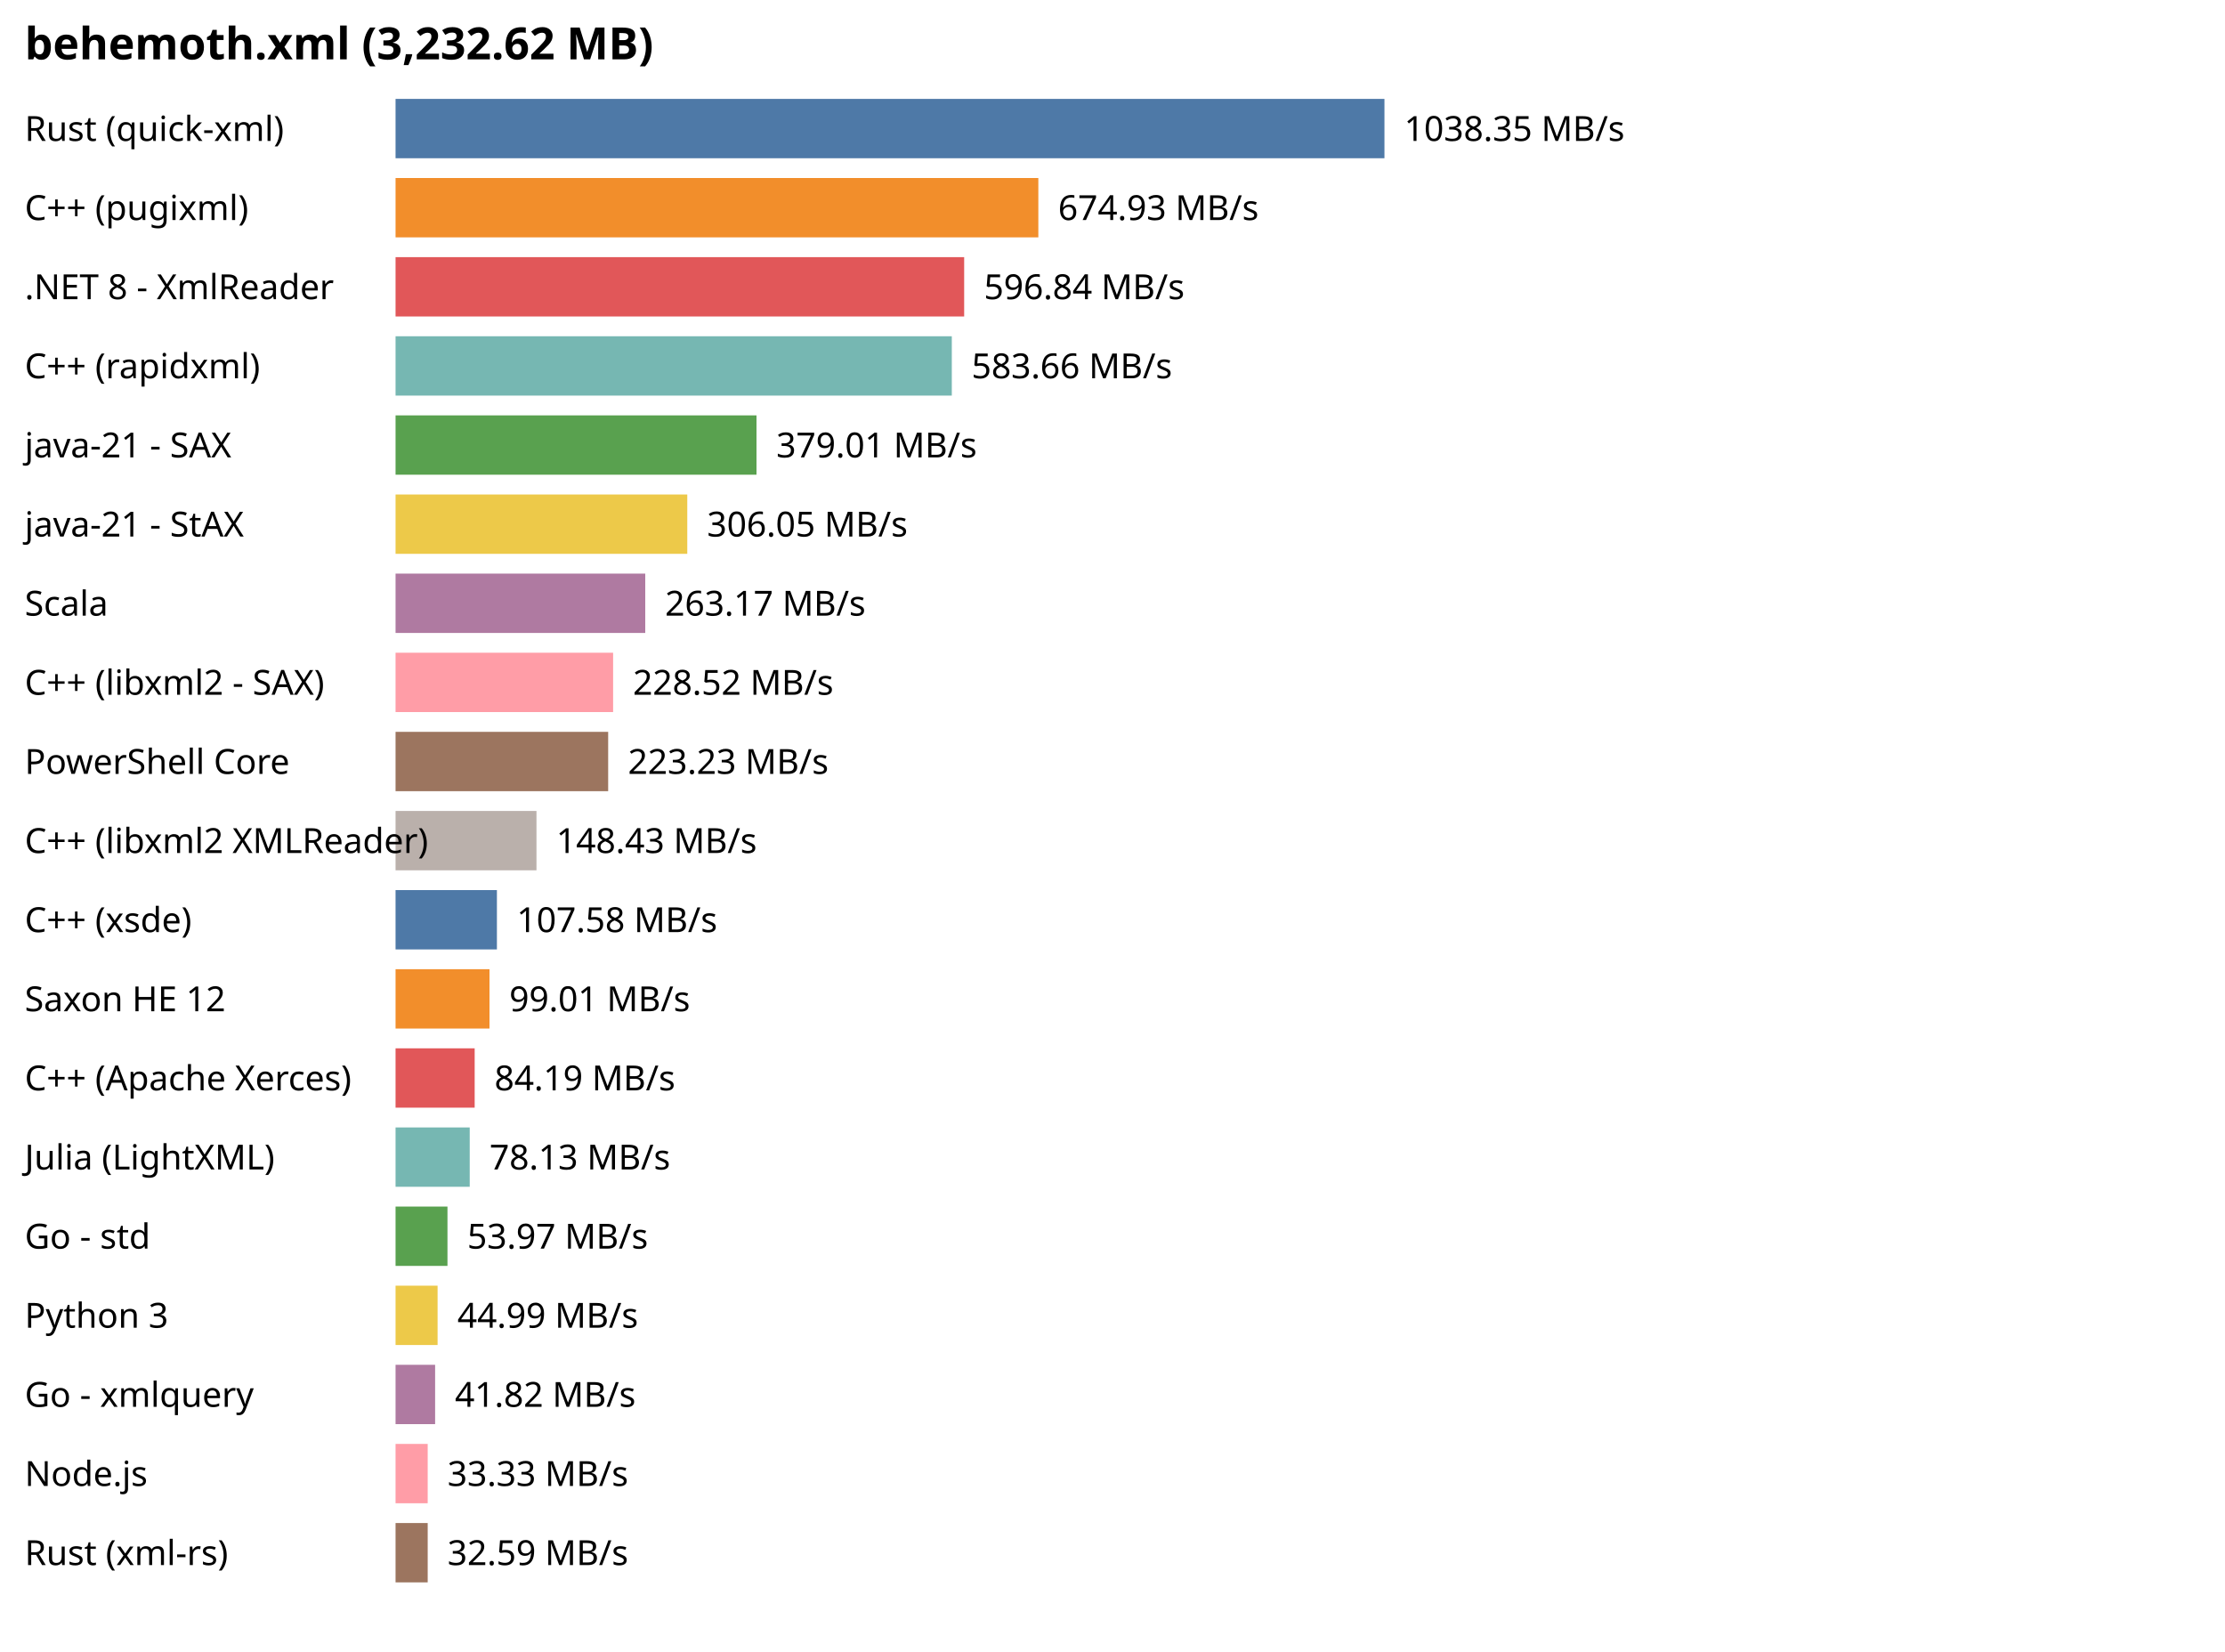
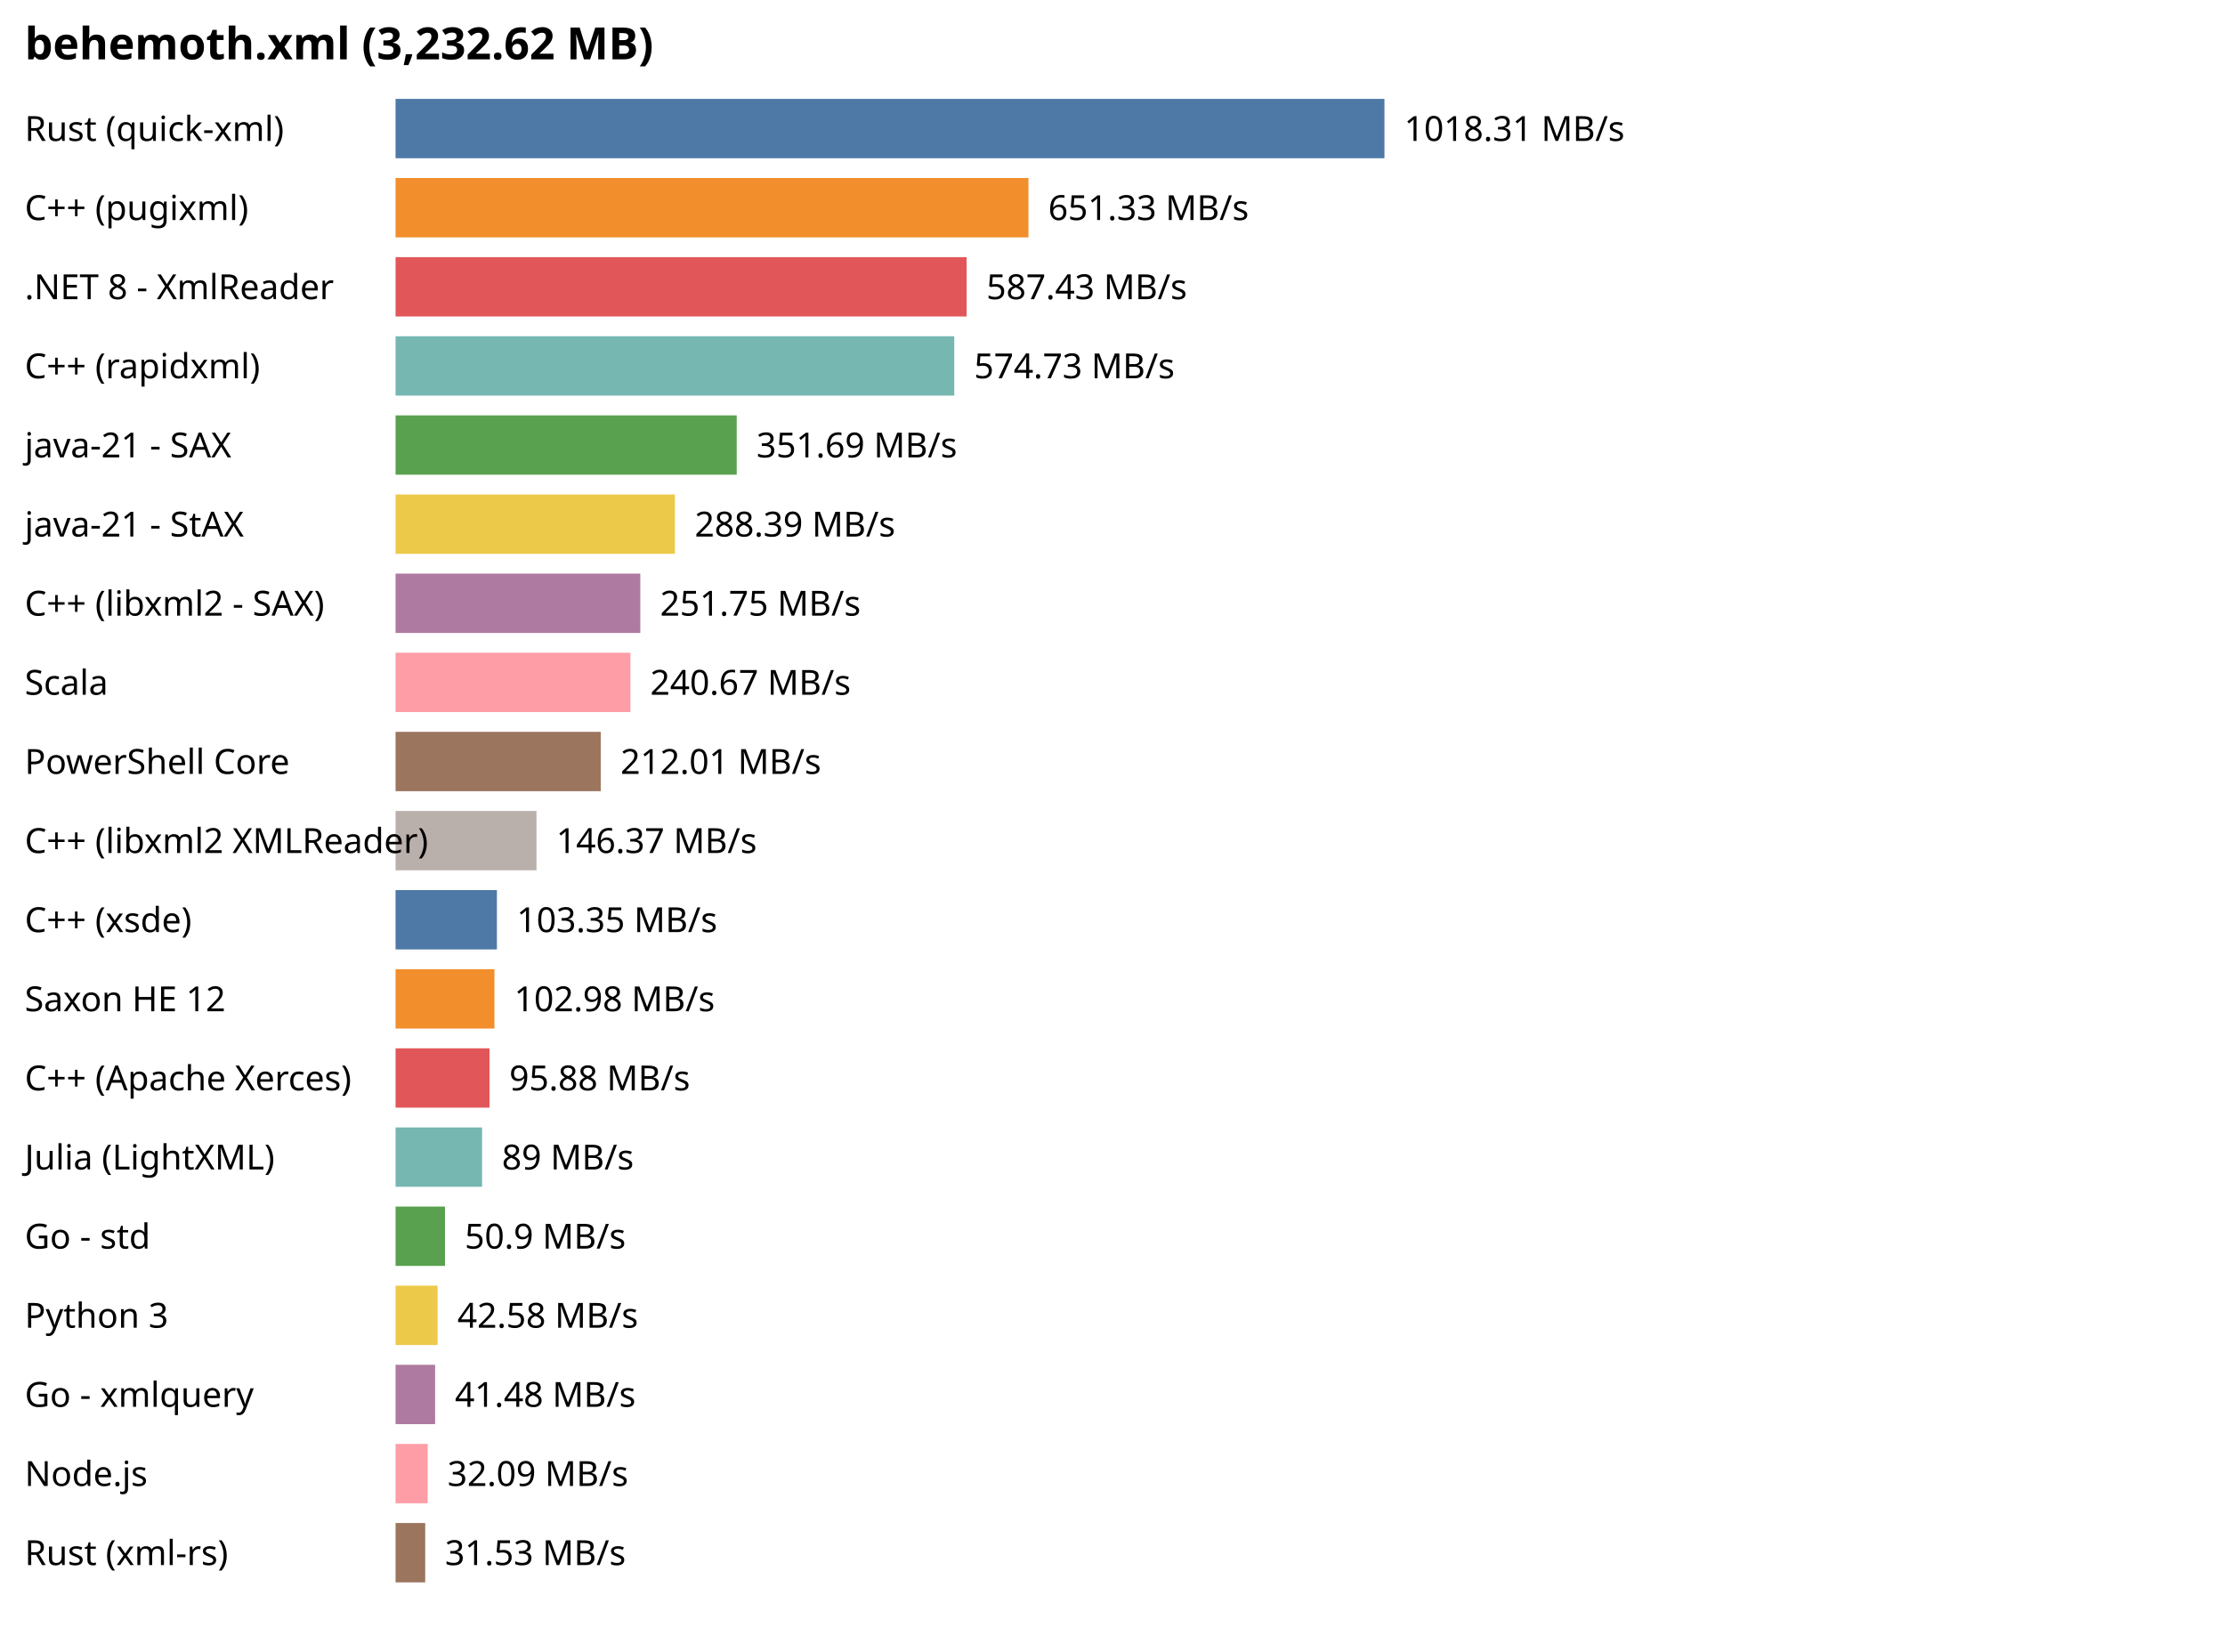
<svg xmlns="http://www.w3.org/2000/svg" width="900" height="668" style="background-color:#fff">
  <style> .label { font: 14px sans-serif; } .title { font: bold 18px sans-serif; } </style>
  <text x="10" y="24" class="title">behemoth.xml (3,232.62 MB)</text>
  <rect x="160" y="40" width="400" height="24" fill="#4e79a7" />
  <text x="10" y="57" class="label">Rust (quick-xml)</text>
-   <text x="568" y="57" class="label">1038.35 MB/s</text>
-   <rect x="160" y="72" width="260" height="24" fill="#f28e2b" />
+   <text x="568" y="57" class="label">1018.31 MB/s</text>
+   <rect x="160" y="72" width="256" height="24" fill="#f28e2b" />
  <text x="10" y="89" class="label">C++ (pugixml)</text>
-   <text x="428" y="89" class="label">674.93 MB/s</text>
-   <rect x="160" y="104" width="230" height="24" fill="#e15759" />
+   <text x="424" y="89" class="label">651.33 MB/s</text>
+   <rect x="160" y="104" width="231" height="24" fill="#e15759" />
  <text x="10" y="121" class="label">.NET 8 - XmlReader</text>
-   <text x="398" y="121" class="label">596.84 MB/s</text>
-   <rect x="160" y="136" width="225" height="24" fill="#76b7b2" />
+   <text x="399" y="121" class="label">587.43 MB/s</text>
+   <rect x="160" y="136" width="226" height="24" fill="#76b7b2" />
  <text x="10" y="153" class="label">C++ (rapidxml)</text>
-   <text x="393" y="153" class="label">583.66 MB/s</text>
-   <rect x="160" y="168" width="146" height="24" fill="#59a14f" />
+   <text x="394" y="153" class="label">574.73 MB/s</text>
+   <rect x="160" y="168" width="138" height="24" fill="#59a14f" />
  <text x="10" y="185" class="label">java-21 - SAX</text>
-   <text x="314" y="185" class="label">379.01 MB/s</text>
-   <rect x="160" y="200" width="118" height="24" fill="#edc949" />
+   <text x="306" y="185" class="label">351.69 MB/s</text>
+   <rect x="160" y="200" width="113" height="24" fill="#edc949" />
  <text x="10" y="217" class="label">java-21 - StAX</text>
-   <text x="286" y="217" class="label">306.05 MB/s</text>
-   <rect x="160" y="232" width="101" height="24" fill="#af7aa1" />
-   <text x="10" y="249" class="label">Scala</text>
-   <text x="269" y="249" class="label">263.17 MB/s</text>
-   <rect x="160" y="264" width="88" height="24" fill="#ff9da7" />
-   <text x="10" y="281" class="label">C++ (libxml2 - SAX)</text>
-   <text x="256" y="281" class="label">228.52 MB/s</text>
-   <rect x="160" y="296" width="86" height="24" fill="#9c755f" />
+   <text x="281" y="217" class="label">288.39 MB/s</text>
+   <rect x="160" y="232" width="99" height="24" fill="#af7aa1" />
+   <text x="10" y="249" class="label">C++ (libxml2 - SAX)</text>
+   <text x="267" y="249" class="label">251.75 MB/s</text>
+   <rect x="160" y="264" width="95" height="24" fill="#ff9da7" />
+   <text x="10" y="281" class="label">Scala</text>
+   <text x="263" y="281" class="label">240.67 MB/s</text>
+   <rect x="160" y="296" width="83" height="24" fill="#9c755f" />
  <text x="10" y="313" class="label">PowerShell Core</text>
-   <text x="254" y="313" class="label">223.23 MB/s</text>
+   <text x="251" y="313" class="label">212.01 MB/s</text>
  <rect x="160" y="328" width="57" height="24" fill="#bab0ab" />
  <text x="10" y="345" class="label">C++ (libxml2 XMLReader)</text>
-   <text x="225" y="345" class="label">148.43 MB/s</text>
+   <text x="225" y="345" class="label">146.37 MB/s</text>
  <rect x="160" y="360" width="41" height="24" fill="#4e79a7" />
  <text x="10" y="377" class="label">C++ (xsde)</text>
-   <text x="209" y="377" class="label">107.58 MB/s</text>
-   <rect x="160" y="392" width="38" height="24" fill="#f28e2b" />
+   <text x="209" y="377" class="label">103.35 MB/s</text>
+   <rect x="160" y="392" width="40" height="24" fill="#f28e2b" />
  <text x="10" y="409" class="label">Saxon HE 12</text>
-   <text x="206" y="409" class="label">99.01 MB/s</text>
-   <rect x="160" y="424" width="32" height="24" fill="#e15759" />
+   <text x="208" y="409" class="label">102.98 MB/s</text>
+   <rect x="160" y="424" width="38" height="24" fill="#e15759" />
  <text x="10" y="441" class="label">C++ (Apache Xerces)</text>
-   <text x="200" y="441" class="label">84.19 MB/s</text>
-   <rect x="160" y="456" width="30" height="24" fill="#76b7b2" />
+   <text x="206" y="441" class="label">95.88 MB/s</text>
+   <rect x="160" y="456" width="35" height="24" fill="#76b7b2" />
  <text x="10" y="473" class="label">Julia (LightXML)</text>
-   <text x="198" y="473" class="label">78.13 MB/s</text>
-   <rect x="160" y="488" width="21" height="24" fill="#59a14f" />
+   <text x="203" y="473" class="label">89 MB/s</text>
+   <rect x="160" y="488" width="20" height="24" fill="#59a14f" />
  <text x="10" y="505" class="label">Go - std</text>
-   <text x="189" y="505" class="label">53.97 MB/s</text>
+   <text x="188" y="505" class="label">50.9 MB/s</text>
  <rect x="160" y="520" width="17" height="24" fill="#edc949" />
  <text x="10" y="537" class="label">Python 3</text>
-   <text x="185" y="537" class="label">44.99 MB/s</text>
+   <text x="185" y="537" class="label">42.58 MB/s</text>
  <rect x="160" y="552" width="16" height="24" fill="#af7aa1" />
  <text x="10" y="569" class="label">Go - xmlquery</text>
-   <text x="184" y="569" class="label">41.82 MB/s</text>
+   <text x="184" y="569" class="label">41.48 MB/s</text>
  <rect x="160" y="584" width="13" height="24" fill="#ff9da7" />
  <text x="10" y="601" class="label">Node.js</text>
-   <text x="181" y="601" class="label">33.33 MB/s</text>
-   <rect x="160" y="616" width="13" height="24" fill="#9c755f" />
+   <text x="181" y="601" class="label">32.09 MB/s</text>
+   <rect x="160" y="616" width="12" height="24" fill="#9c755f" />
  <text x="10" y="633" class="label">Rust (xml-rs)</text>
-   <text x="181" y="633" class="label">32.59 MB/s</text>
+   <text x="180" y="633" class="label">31.53 MB/s</text>
</svg>
